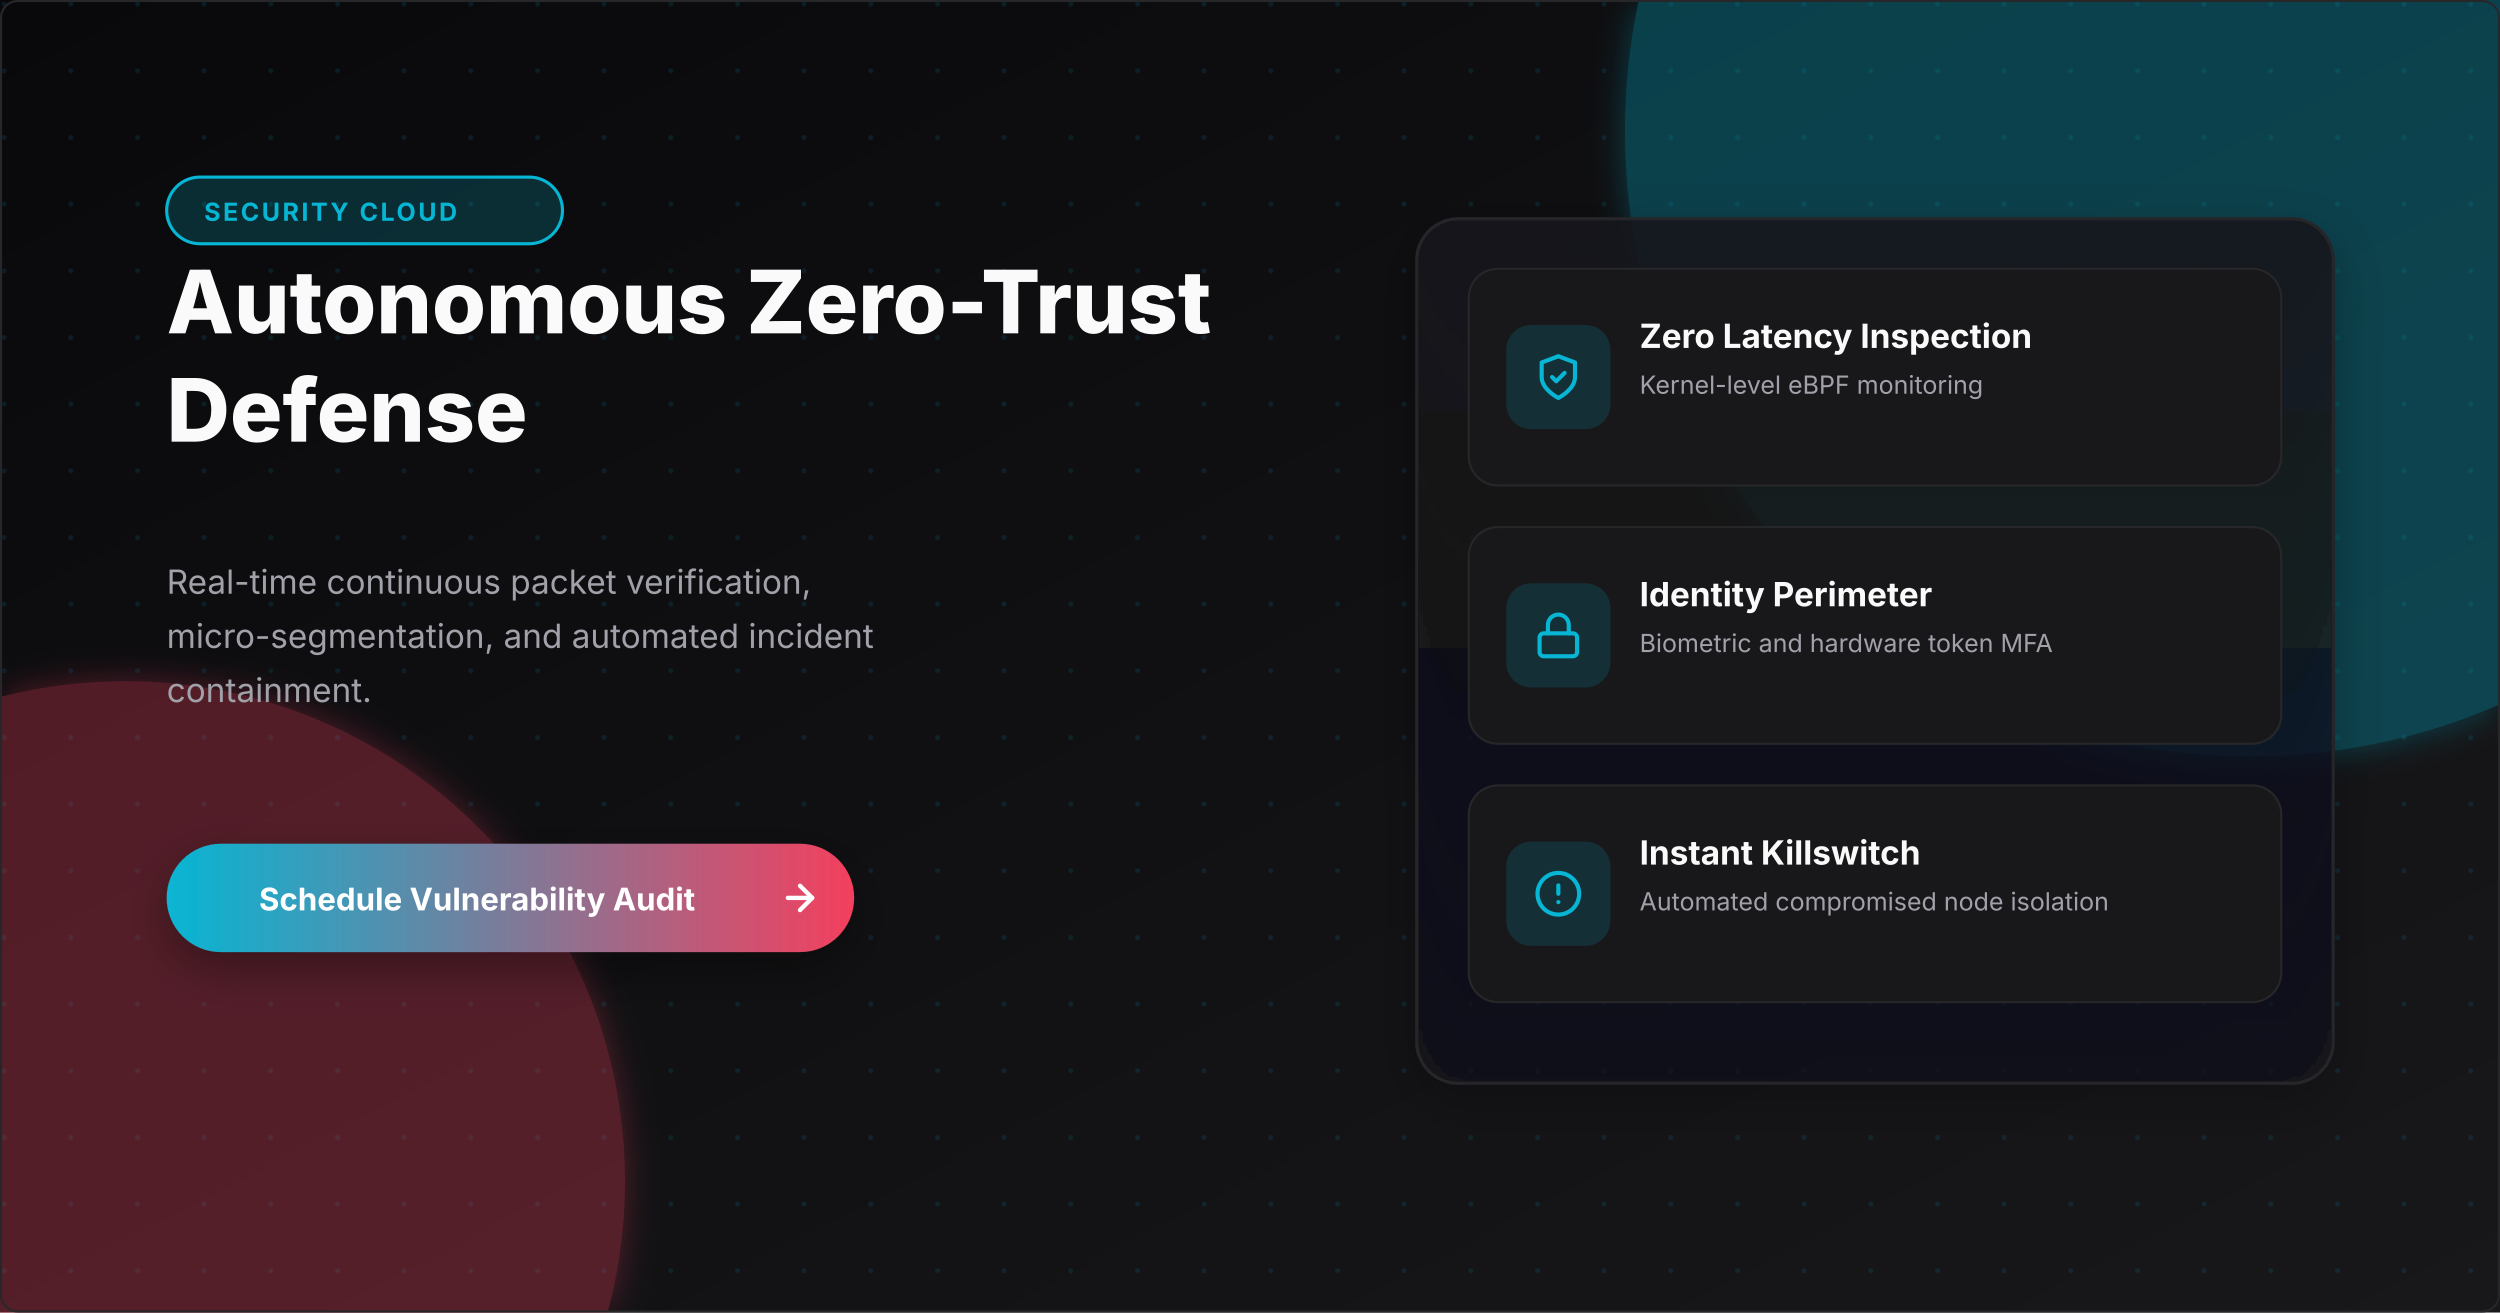
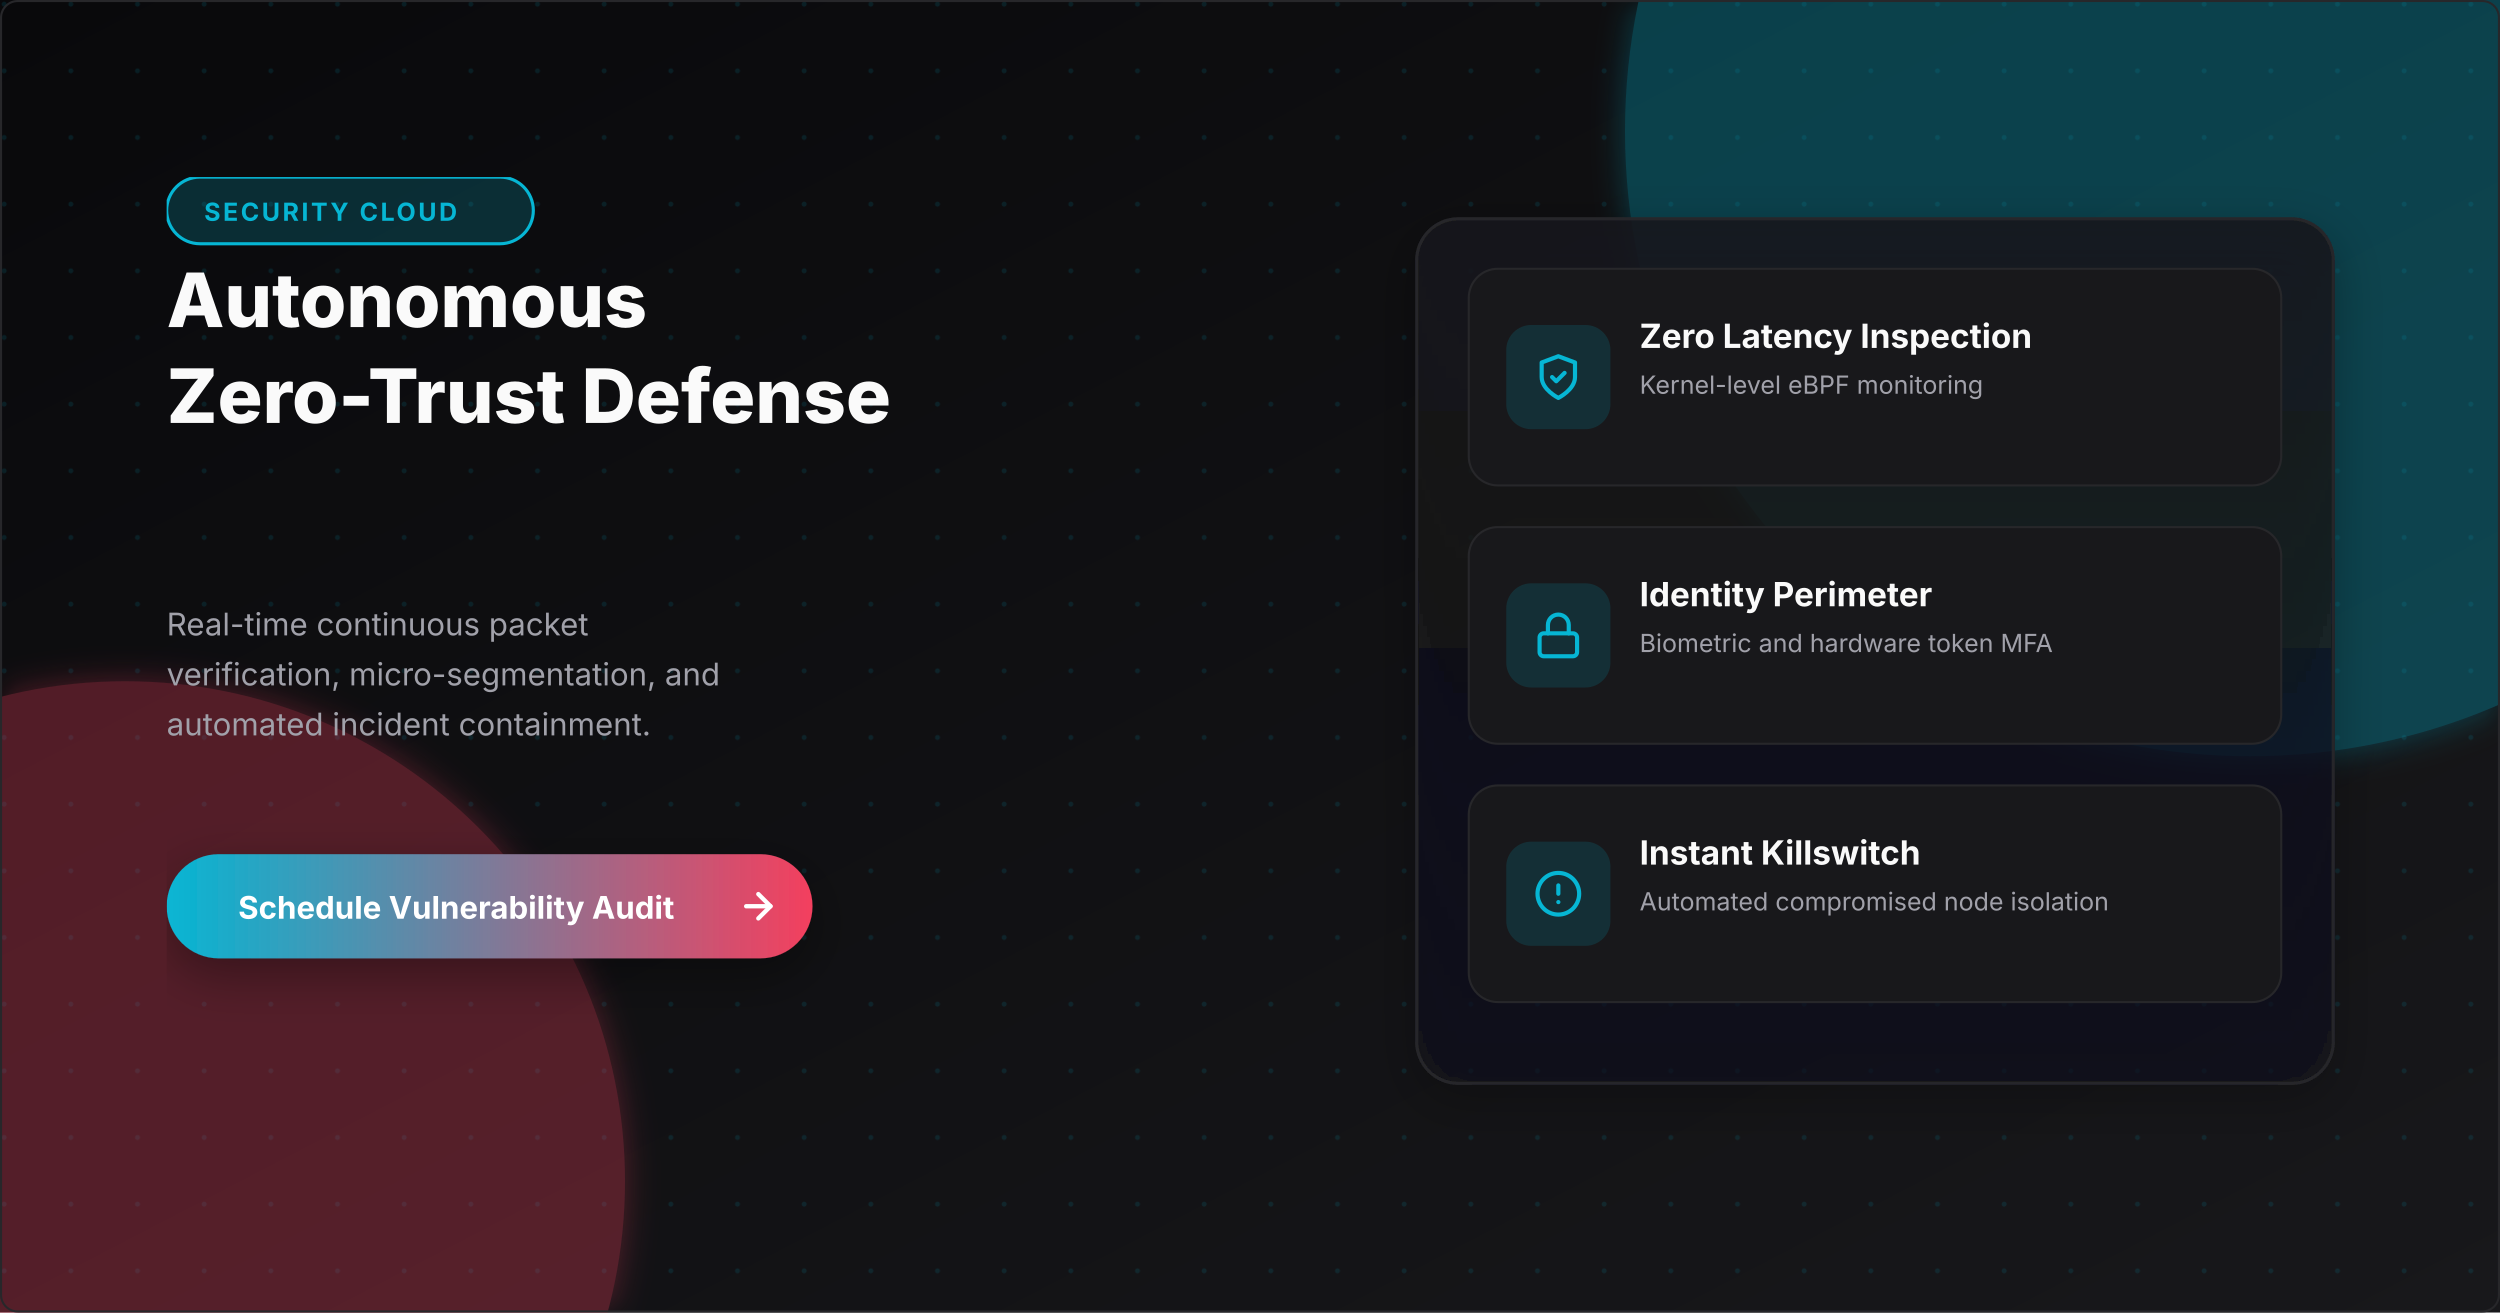
<svg xmlns="http://www.w3.org/2000/svg" viewBox="0 0 1200 630" width="1200" height="630" role="img" aria-label="Autonomous Zero-Trust Defense">
  <defs>
    <linearGradient id="promo-design_021-bg-grad" x1="0%" y1="0%" x2="100%" y2="100%">
      <stop offset="0%" stop-color="#09090b" />
      <stop offset="100%" stop-color="#18181b" />
    </linearGradient>
    <linearGradient id="promo-design_021-primary-grad" x1="0%" y1="0%" x2="100%" y2="0%">
      <stop offset="0%" stop-color="#06b6d4" />
      <stop offset="100%" stop-color="#f43f5e" />
    </linearGradient>
    <linearGradient id="promo-design_021-card-grad" x1="0%" y1="0%" x2="0%" y2="100%">
      <stop offset="0%" stop-color="#18181b" stop-opacity="0.9" />
      <stop offset="100%" stop-color="#18181b" stop-opacity="0.6" />
    </linearGradient>
    <filter id="promo-design_021-shadow" x="-10%" y="-10%" width="130%" height="130%" filterUnits="userSpaceOnUse">
      <feDropShadow dx="0" dy="8" stdDeviation="12" flood-color="#000000" flood-opacity="0.35" />
    </filter>
    <filter id="promo-design_021-glow" x="-20%" y="-20%" width="140%" height="140%">
      <feGaussianBlur stdDeviation="8" result="blur" />
      <feComposite in="SourceGraphic" in2="blur" operator="over" />
    </filter>
    <pattern id="promo-design_021-dot-grid" x="0" y="0" width="32" height="32" patternUnits="userSpaceOnUse">
      <circle cx="2" cy="2" r="1.2" fill="#06b6d4" fill-opacity="0.12" />
    </pattern>
  </defs>
+   <defs>
+     <clipPath id="promo-design_021-left-clip">
+       <rect x="0" y="0" width="560" height="460" />
+     </clipPath>
+   </defs>
  <rect width="1200" height="630" fill="url(#promo-design_021-bg-grad)" />
  <rect width="1200" height="630" fill="url(#promo-design_021-dot-grid)" />
  <g opacity="0.3">
    <circle cx="1080" cy="63" r="300" fill="#06b6d4" filter="url(#promo-design_021-glow)" />
    <circle cx="60" cy="567" r="240" fill="#f43f5e" filter="url(#promo-design_021-glow)" />
  </g>
  <rect x="0.5" y="0.5" width="1199" height="629" rx="8" fill="none" stroke="#27272a" stroke-width="1" />
-   <g transform="translate(80, 85)">
-     <rect x="0" y="0" width="190" height="32" rx="16" fill="#06b6d4" fill-opacity="0.2" stroke="#06b6d4" stroke-width="1.5" />
+   <g transform="translate(80, 85)" clip-path="url(#promo-design_021-left-clip)">
+     <rect x="0" y="0" width="176" height="32" rx="16" fill="#06b6d4" fill-opacity="0.2" stroke="#06b6d4" stroke-width="1.5" />
    <text x="18" y="21" fill="#06b6d4" font-size="12" font-weight="700" font-family="Inter, sans-serif" letter-spacing="1.2">
      SECURITY CLOUD
    </text>
-     <text x="0" y="75" fill="#fafafa" font-size="42" font-weight="800" text-anchor="start" font-family="Inter, system-ui, -apple-system, sans-serif" opacity="1">
-       <tspan x="0" dy="0">Autonomous Zero-Trust</tspan>
-       <tspan x="0" dy="52">Defense</tspan>
+     <text x="0" y="72" fill="#fafafa" font-size="36" font-weight="800" text-anchor="start" font-family="Inter, system-ui, -apple-system, sans-serif" opacity="1">
+       <tspan x="0" dy="0">Autonomous</tspan>
+       <tspan x="0" dy="46">Zero-Trust Defense</tspan>
    </text>
-     <text x="0" y="200" fill="#a1a1aa" font-size="16" font-weight="400" text-anchor="start" font-family="Inter, system-ui, -apple-system, sans-serif" opacity="1">
-       <tspan x="0" dy="0">Real-time continuous packet verification,</tspan>
-       <tspan x="0" dy="26">micro-segmentation, and automated incident</tspan>
-       <tspan x="0" dy="26">containment.</tspan>
+     <text x="0" y="220" fill="#a1a1aa" font-size="15" font-weight="400" text-anchor="start" font-family="Inter, system-ui, -apple-system, sans-serif" opacity="1">
+       <tspan x="0" dy="0">Real-time continuous packet</tspan>
+       <tspan x="0" dy="24">verification, micro-segmentation, and</tspan>
+       <tspan x="0" dy="24">automated incident containment.</tspan>
    </text>
-     <g transform="translate(0, 320)" filter="url(#promo-design_021-shadow)">
-       <rect x="0" y="0" width="330" height="52" rx="26" fill="url(#promo-design_021-primary-grad)" />
-       <text x="149" y="32" fill="#ffffff" font-size="15" font-weight="700" text-anchor="middle" font-family="Inter, sans-serif">
+     <g transform="translate(0, 325)" filter="url(#promo-design_021-shadow)">
+       <rect x="0" y="0" width="310" height="50" rx="25" fill="url(#promo-design_021-primary-grad)" />
+       <text x="139" y="31" fill="#ffffff" font-size="15" font-weight="700" text-anchor="middle" font-family="Inter, sans-serif">
        Schedule Vulnerability Audit
      </text>
-       <g transform="translate(294, 16)" fill="none" stroke="#ffffff" stroke-width="2.5" stroke-linecap="round" stroke-linejoin="round">
+       <g transform="translate(274, 15)" fill="none" stroke="#ffffff" stroke-width="2.5" stroke-linecap="round" stroke-linejoin="round">
        <svg width="20" height="20" viewBox="0 0 24 24">
          <line x1="5" x2="19" y1="12" y2="12" />
          <polyline points="12 5 19 12 12 19" />
        </svg>
      </g>
    </g>
  </g>
  <g transform="translate(680, 105)">
    <rect x="0" y="0" width="440" height="415" rx="20" fill="url(#promo-design_021-card-grad)" stroke="#27272a" stroke-width="1.5" filter="url(#promo-design_021-shadow)" />
    <g transform="translate(25, 24)">
      <rect x="0" y="0" width="390" height="104" rx="14" fill="#18181b" stroke="#27272a" stroke-width="1" />
      <rect x="18" y="27" width="50" height="50" rx="12" fill="#06b6d4" fill-opacity="0.15" />
      <g transform="translate(31, 40)" fill="none" stroke="#06b6d4" stroke-width="2" stroke-linecap="round" stroke-linejoin="round">
        <svg width="24" height="24" viewBox="0 0 24 24">
          <path d="M12 22s8-4 8-10V5l-8-3-8 3v7c0 6 8 10 8 10" />
          <path d="m9 12 2 2 4-4" />
        </svg>
      </g>
      <text x="82" y="38" fill="#fafafa" font-size="16" font-weight="700" font-family="Inter, sans-serif">
            Zero Latency Inspection
          </text>
      <text x="82" y="60" fill="#a1a1aa" font-size="12" font-weight="normal" text-anchor="start" font-family="Inter, system-ui, -apple-system, sans-serif" opacity="1">
        <tspan x="82" dy="0">Kernel-level eBPF monitoring</tspan>
      </text>
    </g>
    <g transform="translate(25, 148)">
      <rect x="0" y="0" width="390" height="104" rx="14" fill="#18181b" stroke="#27272a" stroke-width="1" />
      <rect x="18" y="27" width="50" height="50" rx="12" fill="#06b6d4" fill-opacity="0.15" />
      <g transform="translate(31, 40)" fill="none" stroke="#06b6d4" stroke-width="2" stroke-linecap="round" stroke-linejoin="round">
        <svg width="24" height="24" viewBox="0 0 24 24">
          <rect width="18" height="11" x="3" y="11" rx="2" ry="2" />
          <path d="M7 11V7a5 5 0 0 1 10 0v4" />
        </svg>
      </g>
      <text x="82" y="38" fill="#fafafa" font-size="16" font-weight="700" font-family="Inter, sans-serif">
            Identity Perimeter
          </text>
      <text x="82" y="60" fill="#a1a1aa" font-size="12" font-weight="normal" text-anchor="start" font-family="Inter, system-ui, -apple-system, sans-serif" opacity="1">
        <tspan x="82" dy="0">Biometric and hardware token MFA</tspan>
      </text>
    </g>
    <g transform="translate(25, 272)">
      <rect x="0" y="0" width="390" height="104" rx="14" fill="#18181b" stroke="#27272a" stroke-width="1" />
      <rect x="18" y="27" width="50" height="50" rx="12" fill="#06b6d4" fill-opacity="0.15" />
      <g transform="translate(31, 40)" fill="none" stroke="#06b6d4" stroke-width="2" stroke-linecap="round" stroke-linejoin="round">
        <svg width="24" height="24" viewBox="0 0 24 24">
          <circle cx="12" cy="12" r="10" />
          <line x1="12" x2="12" y1="8" y2="12" />
          <line x1="12" x2="12.01" y1="16" y2="16" />
        </svg>
      </g>
      <text x="82" y="38" fill="#fafafa" font-size="16" font-weight="700" font-family="Inter, sans-serif">
            Instant Killswitch
          </text>
      <text x="82" y="60" fill="#a1a1aa" font-size="12" font-weight="normal" text-anchor="start" font-family="Inter, system-ui, -apple-system, sans-serif" opacity="1">
        <tspan x="82" dy="0">Automated compromised node isolation</tspan>
      </text>
    </g>
  </g>
</svg>
